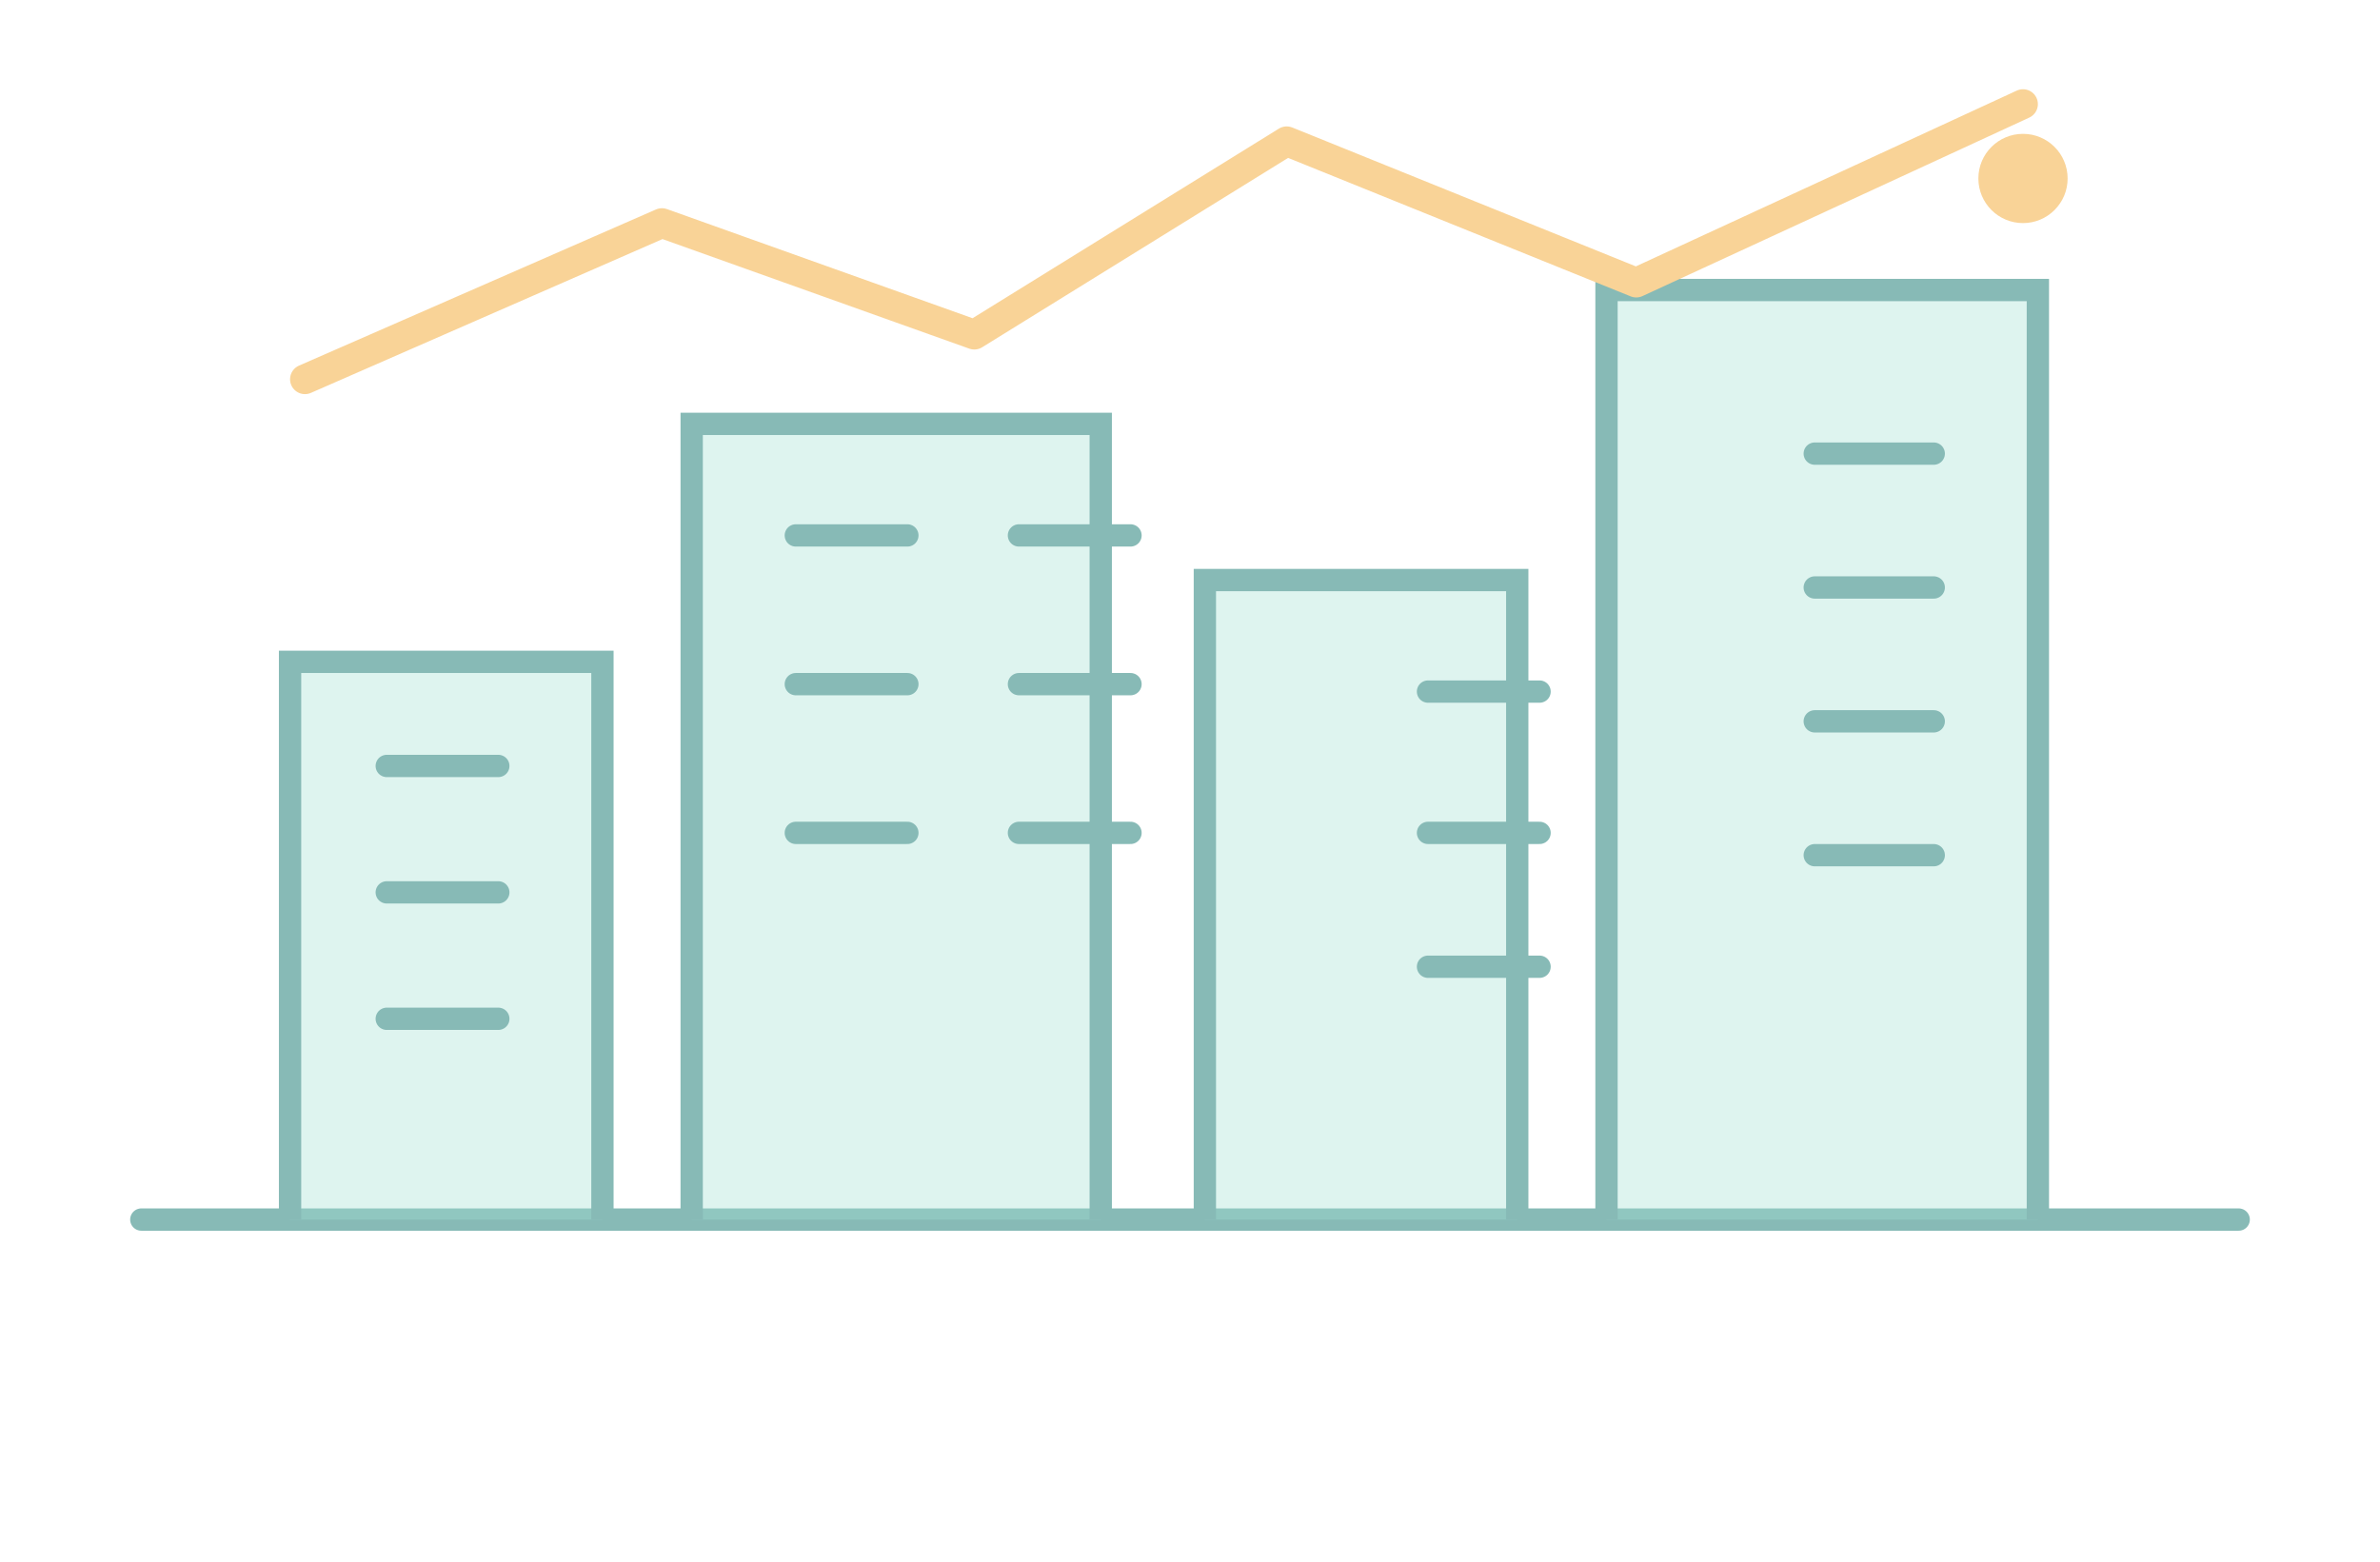
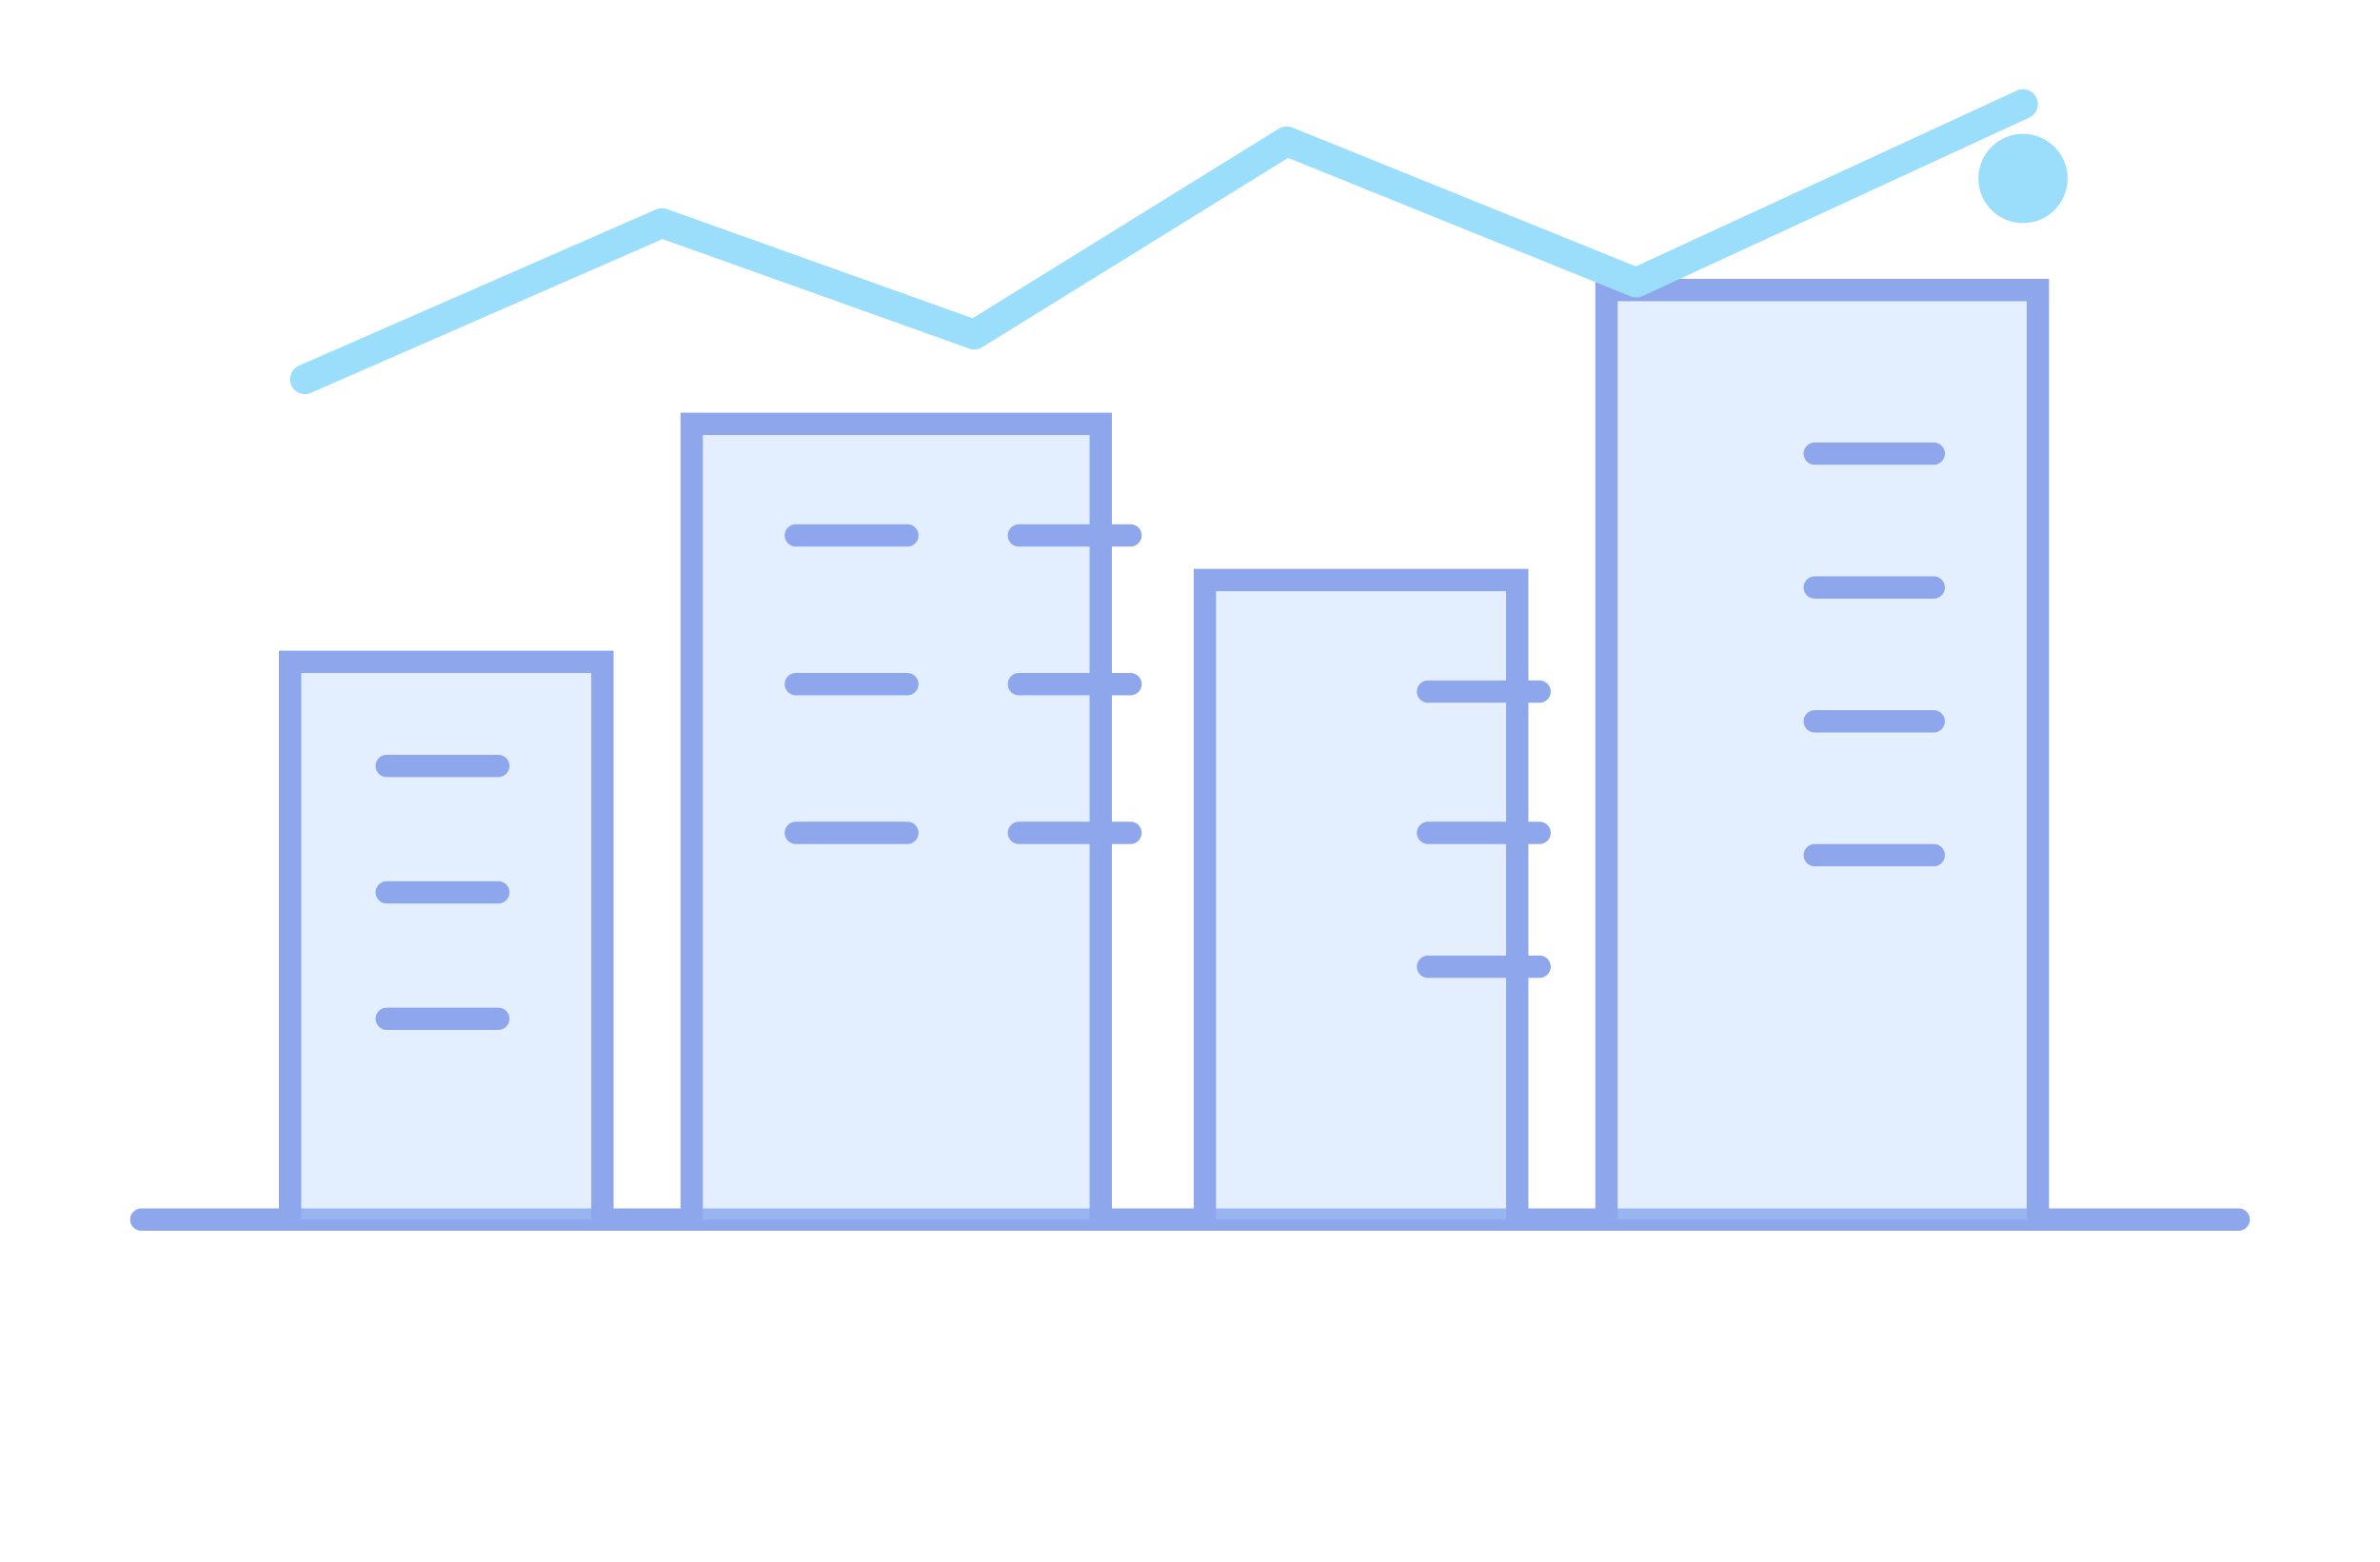
<svg xmlns="http://www.w3.org/2000/svg" viewBox="0 0 320 210" fill="none">
  <g opacity=".5">
-     <path d="M19 164h282" stroke="#0F766E" stroke-width="3" stroke-linecap="round" />
-     <path d="M39 164V89h42v75m12 0V57h55v107m14 0V78h42v86m12 0V39h58v125" fill="#42BFA7" fill-opacity=".35" stroke="#0F766E" stroke-width="3" />
-     <path d="M52 103h15m-15 17h15m-15 17h15m40-65h15m15 0h15m-45 20h15m15 0h15m-45 20h15m15 0h15m40-19h15m-15 19h15m-15 18h15m37-69h16m-16 18h16m-16 18h16m-16 18h16" stroke="#0F766E" stroke-width="3" stroke-linecap="round" />
-     <path d="m41 51 48-21 42 15 42-26 47 19 52-24" stroke="#F3A72F" stroke-width="4" stroke-linecap="round" stroke-linejoin="round" />
-     <circle cx="272" cy="24" r="6" fill="#F3A72F" />
+     <path d="M19 164h282" stroke="#1D4ED8" stroke-width="3" stroke-linecap="round" />
+     <path d="M39 164V89h42v75m12 0V57h55v107m14 0V78h42v86m12 0V39h58v125" fill="#60A5FA" fill-opacity=".35" stroke="#1D4ED8" stroke-width="3" />
+     <path d="M52 103h15m-15 17h15m-15 17h15m40-65h15m15 0h15m-45 20h15m15 0h15m-45 20h15m15 0h15m40-19h15m-15 19h15m-15 18h15m37-69h16m-16 18h16m-16 18h16m-16 18h16" stroke="#1D4ED8" stroke-width="3" stroke-linecap="round" />
+     <path d="m41 51 48-21 42 15 42-26 47 19 52-24" stroke="#38BDF8" stroke-width="4" stroke-linecap="round" stroke-linejoin="round" />
+     <circle cx="272" cy="24" r="6" fill="#38BDF8" />
  </g>
</svg>
